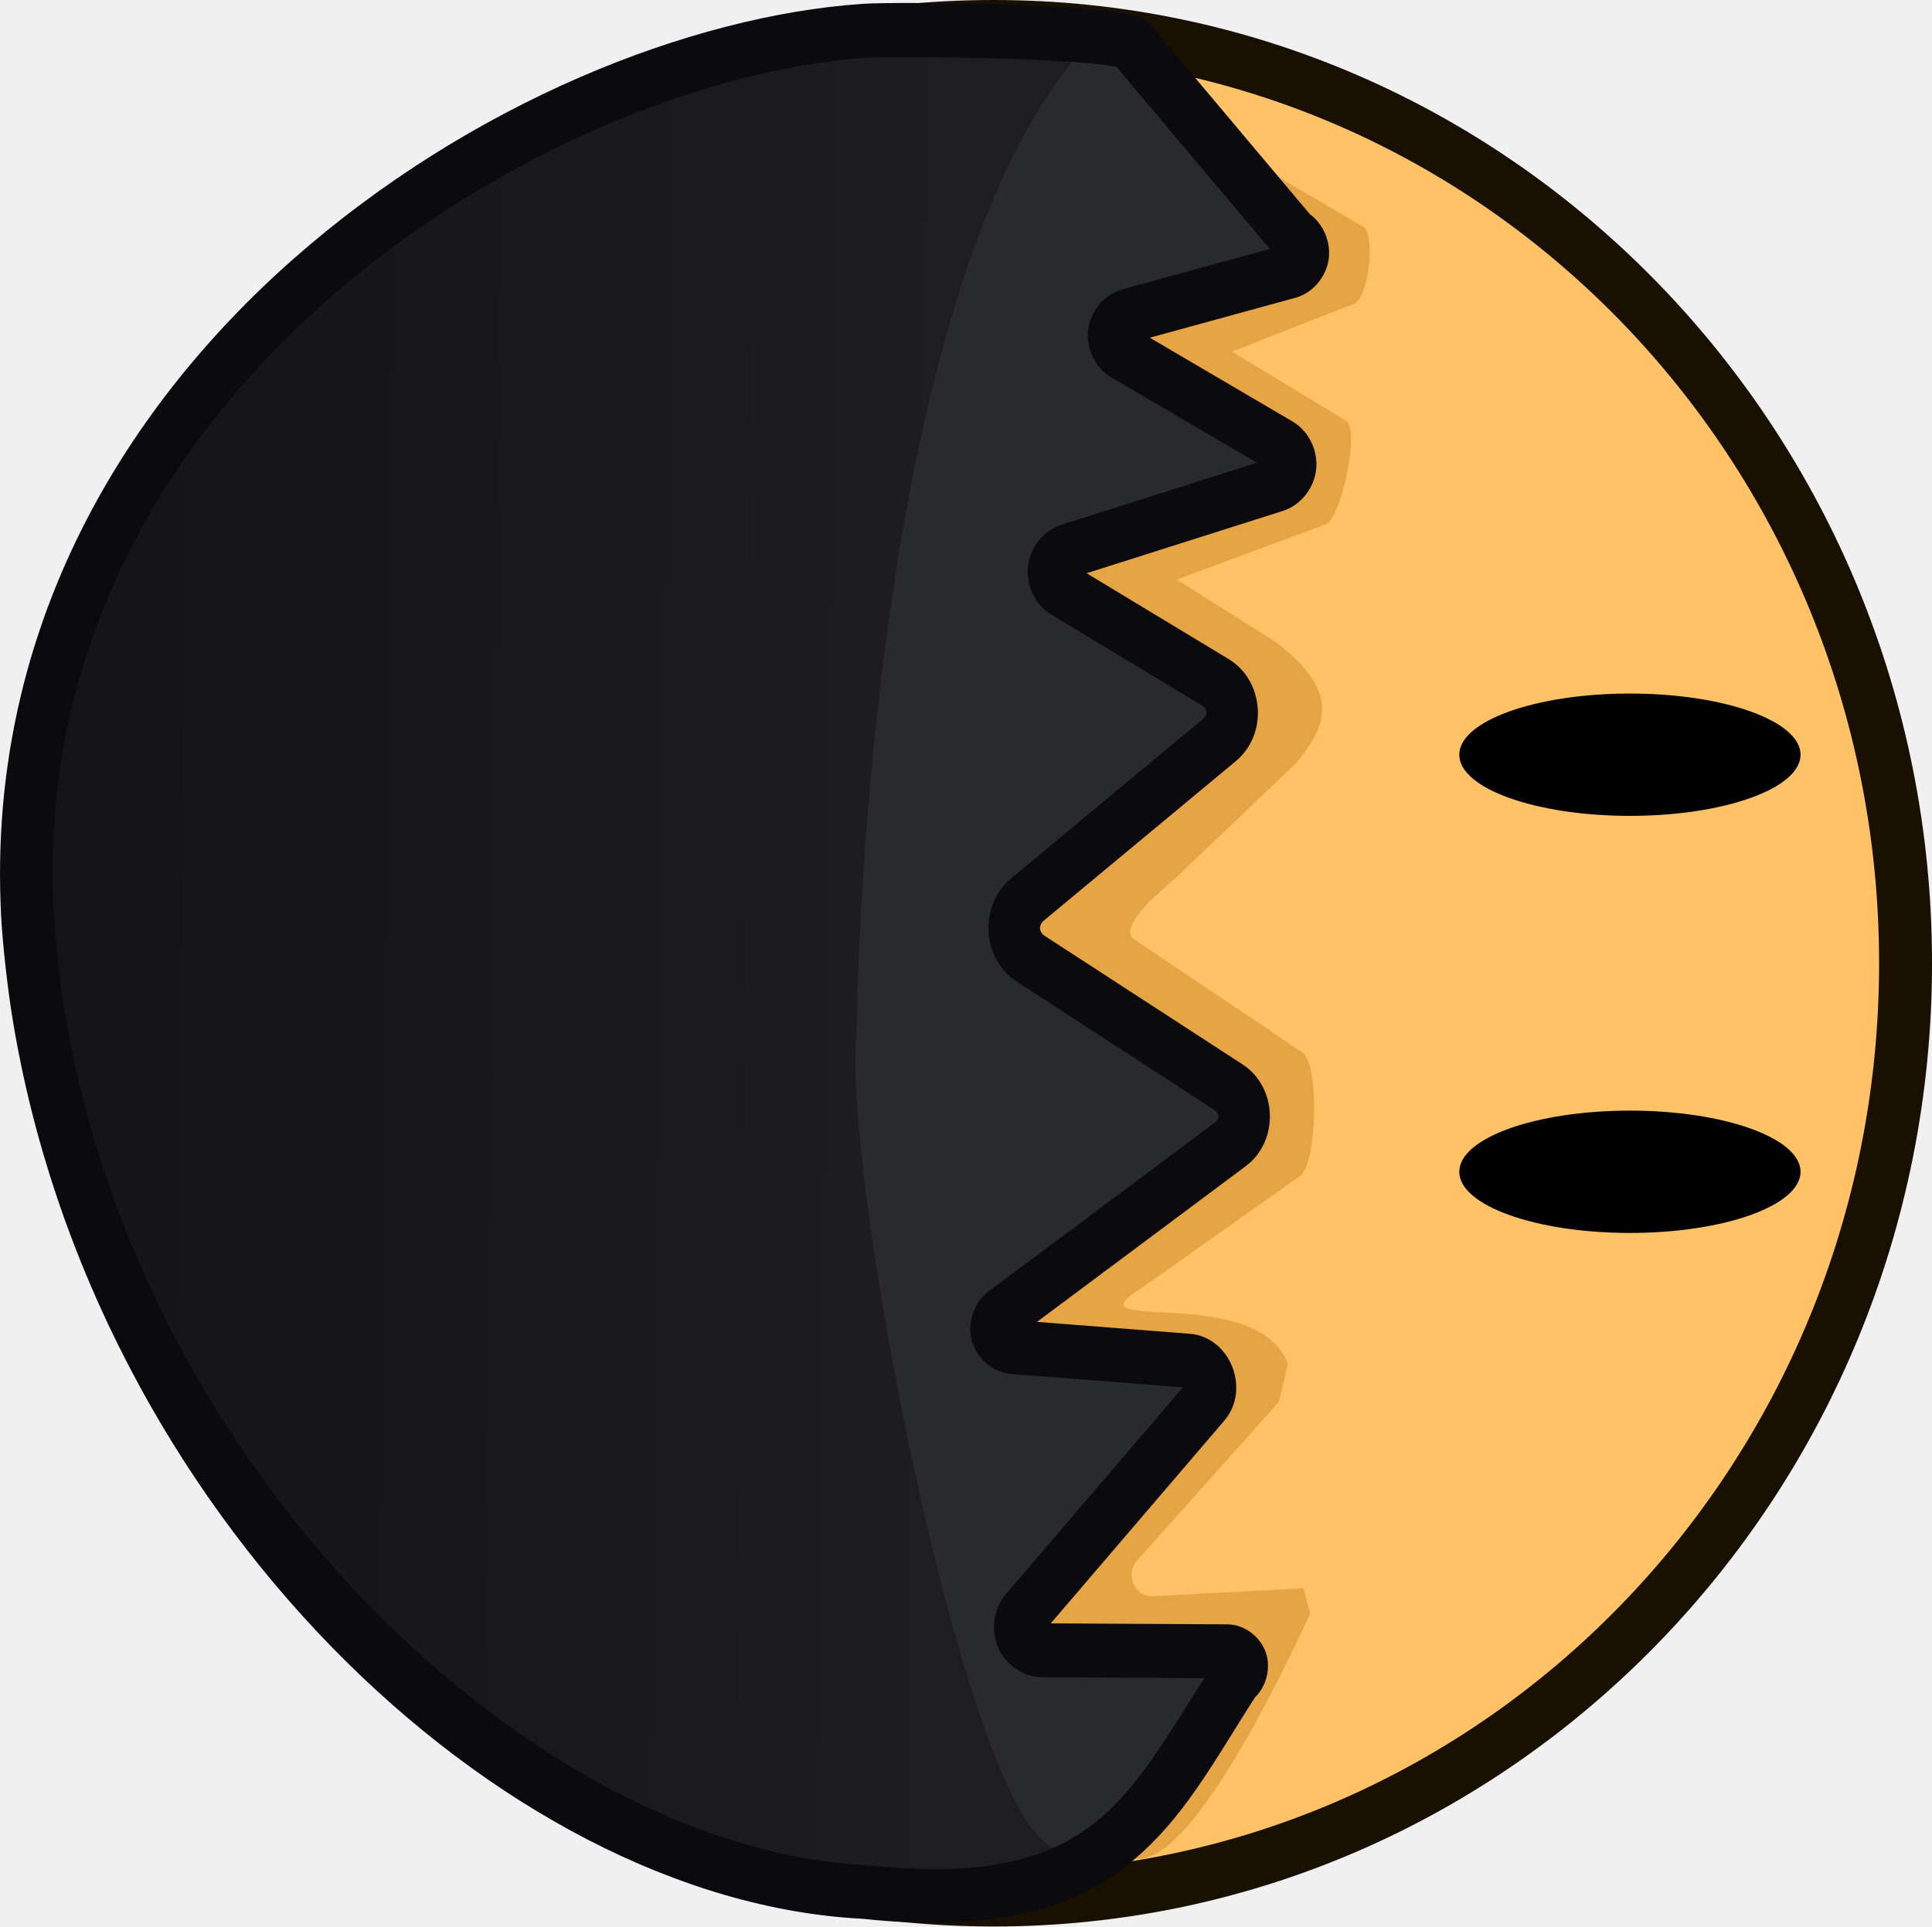
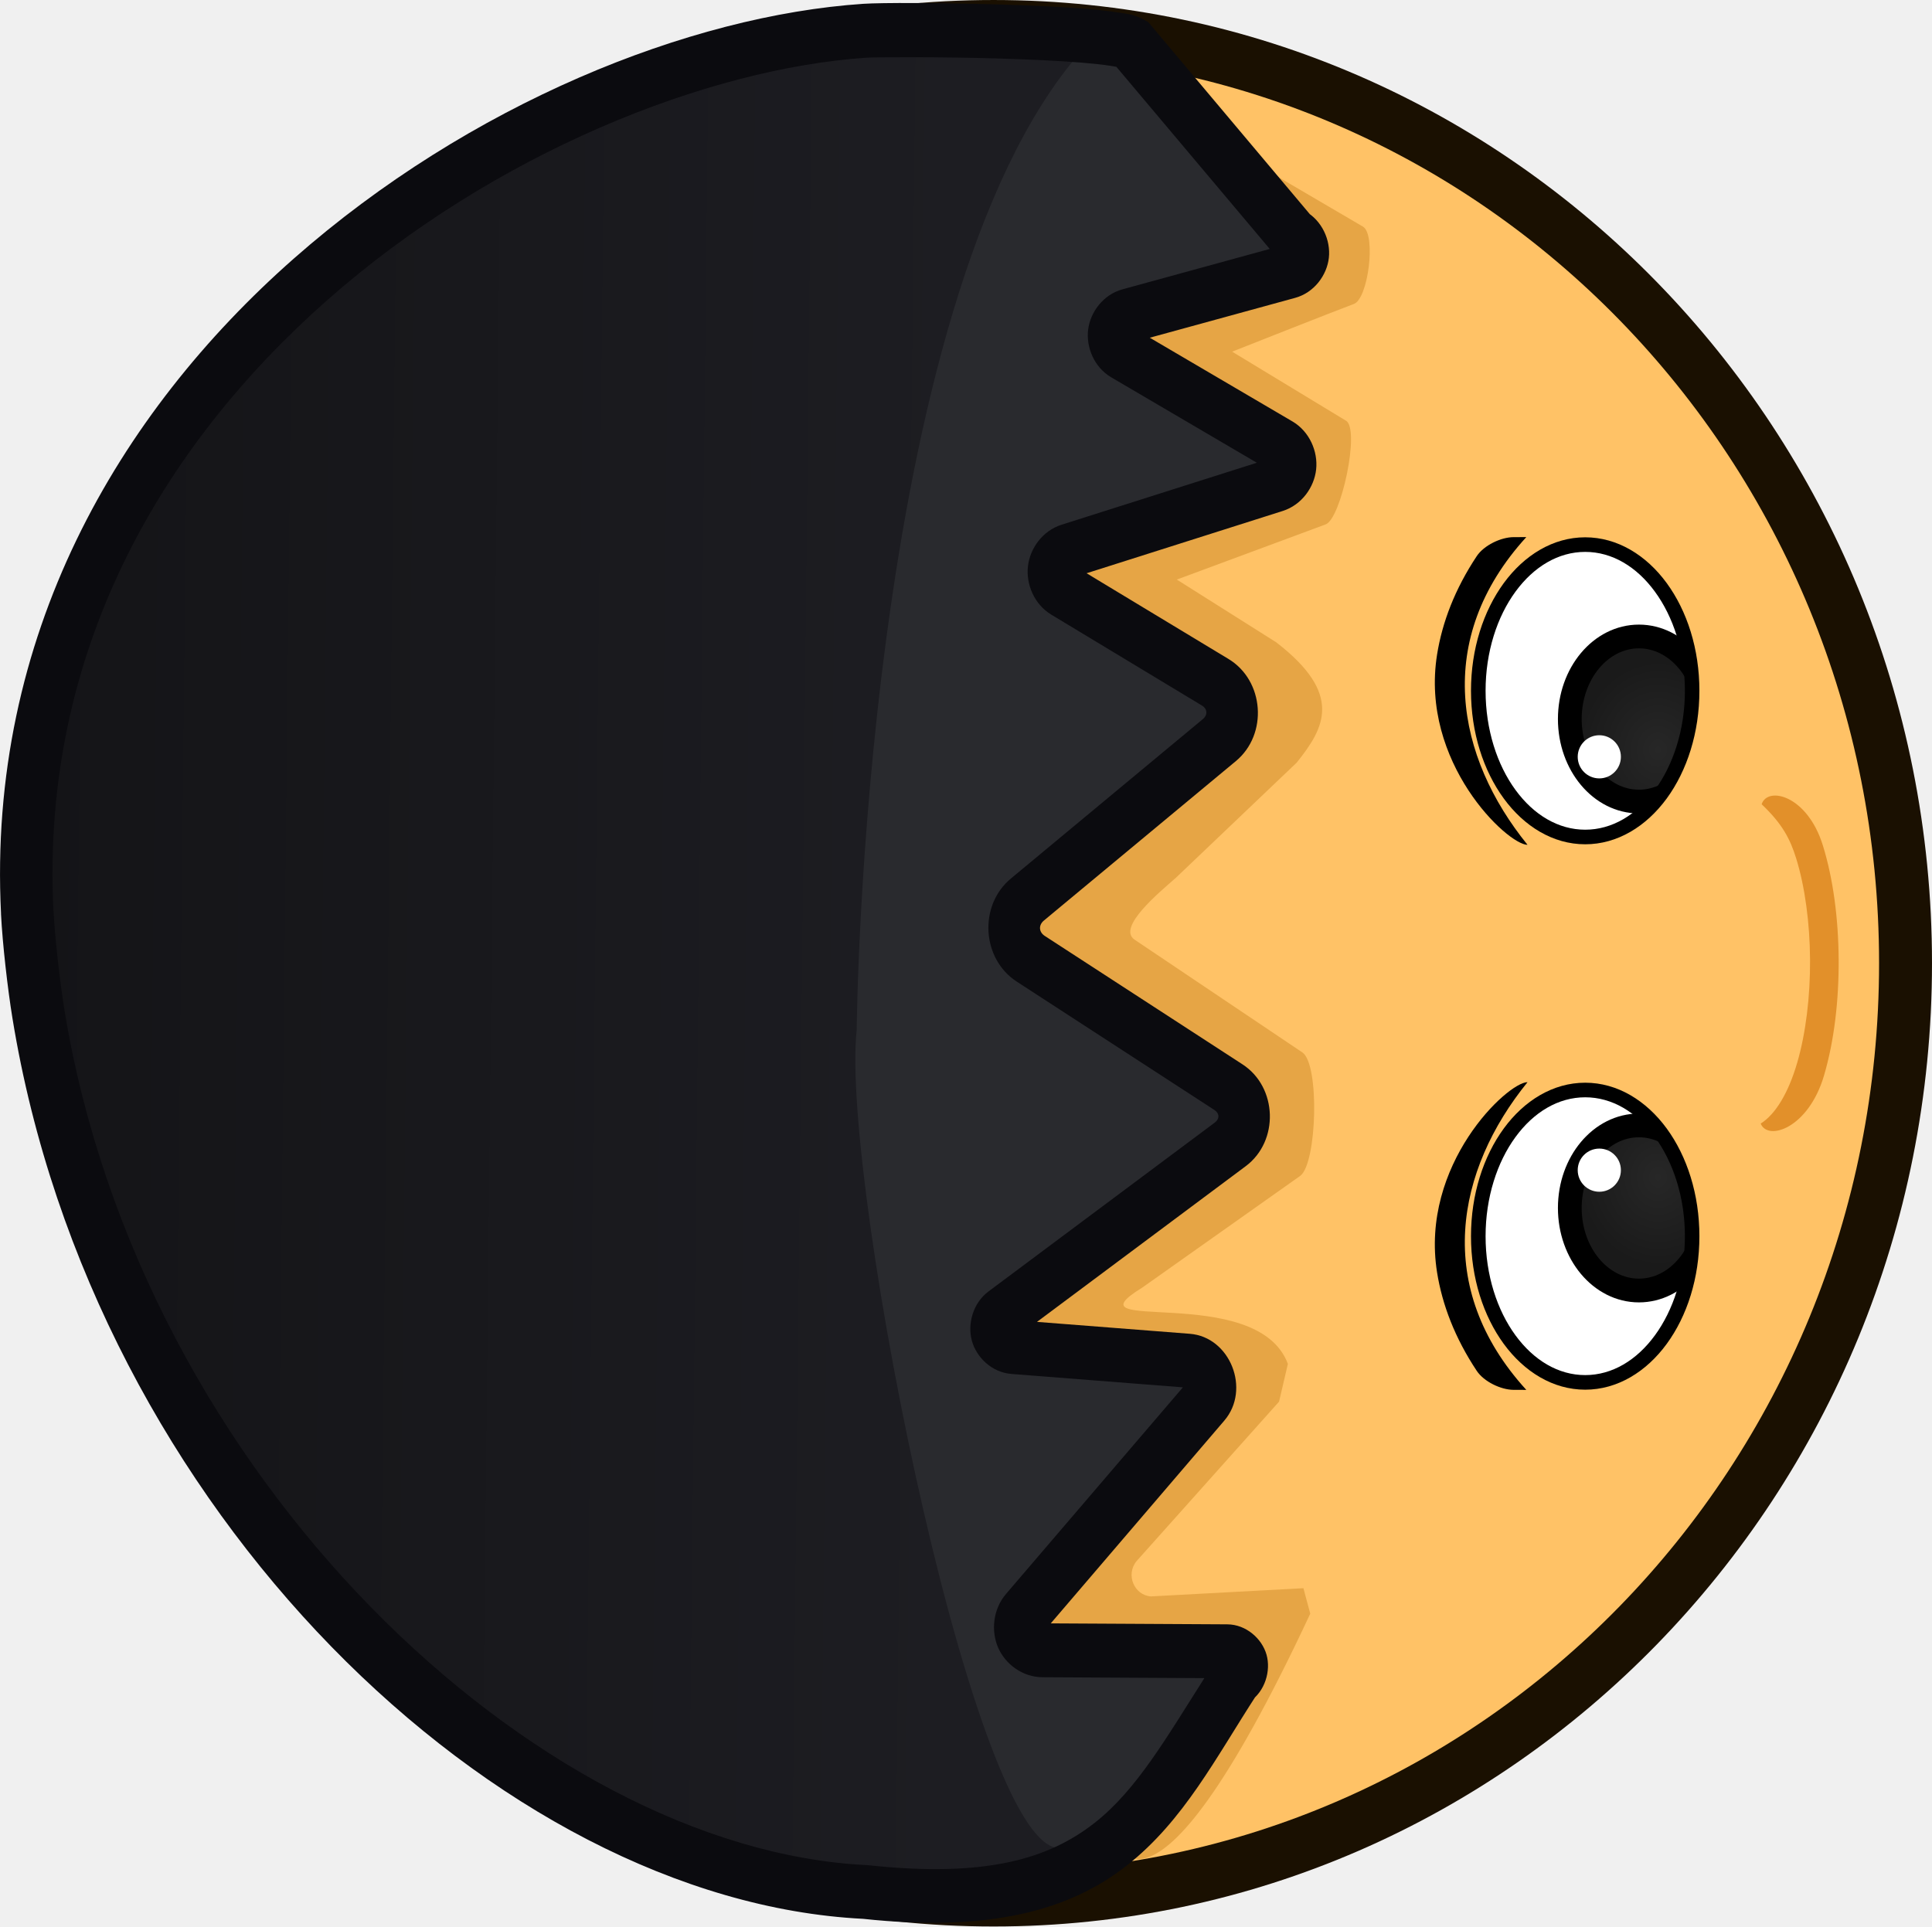
- <svg xmlns="http://www.w3.org/2000/svg" xmlns:xlink="http://www.w3.org/1999/xlink" width="156.416" height="156" viewBox="0 0 41.385 41.275" version="1.1" id="svg5">
+ <svg xmlns="http://www.w3.org/2000/svg" xmlns:xlink="http://www.w3.org/1999/xlink" width="117.312" height="117" viewBox="0 0 31.039 30.956" version="1.1" id="svg5">
  <defs id="defs2">
    <linearGradient x1="240" y1="150.774" x2="240.115" y2="183.769" gradientUnits="userSpaceOnUse" id="linearGradient10" gradientTransform="matrix(0.8971819,0,0,0.8971819,21.81132,15.39949)">
      <stop offset="0" stop-color="#331f00" id="stop10" style="stop-color:#1d1d22;stop-opacity:1;" />
      <stop offset="1" stop-color="#4d3108" id="stop9" style="stop-color:#141417;stop-opacity:1;" />
    </linearGradient>
    <linearGradient x1="240" y1="150.774" x2="240.115" y2="183.769" gradientUnits="userSpaceOnUse" id="color-7" gradientTransform="matrix(0.8971819,0,0,0.8971819,21.81132,15.39949)">
      <stop offset="0" stop-color="#4d3108" id="stop13" style="stop-color:#141417;stop-opacity:1;" />
      <stop offset="1" stop-color="#331f00" id="stop14" style="stop-color:#1d1d22;stop-opacity:1;" />
    </linearGradient>
    <linearGradient x1="240" y1="150.374" x2="240" y2="186.34" gradientUnits="userSpaceOnUse" id="color-6">
      <stop offset="0" stop-color="#261700" id="stop11" style="stop-color:#0f0f15;stop-opacity:1;" />
      <stop offset="1" stop-color="#0d0800" id="stop12" style="stop-color:#0f0f15;stop-opacity:1;" />
    </linearGradient>
    <clipPath clipPathUnits="userSpaceOnUse" id="clipPath6">
      <path d="M 10.123,37.773 C 0.851,37.314 -9.904,27.144 -12.003,14.252 c -0.121,-0.744 -0.261,-1.959 -0.298,-2.711 -0.72,-14.352 13.495,-23.011 22.425,-23.614 0.732,-0.049 6.489,-0.009 7.138,0.343 l 4.308,5.123 c 0.419,0.228 0.349,0.865 -0.109,0.99 l -4.262,1.169 c -0.472,0.129 -0.554,0.781 -0.13,1.03 l 4.148,2.436 c 0.438,0.257 0.367,0.928 -0.116,1.081 L 15.597,1.847 c -0.487,0.155 -0.564,0.83 -0.124,1.096 l 4.028,2.433 c 0.554,0.335 0.612,1.135 0.112,1.551 l -5.138,4.268 c -0.507,0.421 -0.462,1.23 0.09,1.588 l 5.291,3.437 c 0.539,0.35 0.564,1.148 0.048,1.533 l -6.058,4.523 c -0.368,0.274 -0.203,0.871 0.25,0.906 l 4.673,0.364 c 0.546,0.043 0.809,0.707 0.448,1.129 l -4.787,5.594 c -0.343,0.401 -0.068,1.03 0.452,1.033 l 4.94,0.028 c 0.394,0.002 0.543,0.529 0.213,0.748 -2.249,3.463 -3.323,6.411 -9.912,5.697 z" fill="url(#color-7)" id="path6" style="fill:url(#linearGradient6);stroke:#0b0b0f;stroke-width:1.426;stroke-dasharray:none;stroke-opacity:1" />
    </clipPath>
    <linearGradient xlink:href="#color-7" id="linearGradient6" gradientUnits="userSpaceOnUse" gradientTransform="matrix(0,-0.9257807,0.901548,0,-148.1197,235.0878)" x1="240" y1="150.774" x2="240.115" y2="183.769" />
    <linearGradient xlink:href="#linearGradient10" id="linearGradient9" x1="238.994" y1="178.259" x2="239.302" y2="150.596" gradientUnits="userSpaceOnUse" />
+     <radialGradient xlink:href="#linearGradient24" id="radialGradient15" gradientUnits="userSpaceOnUse" gradientTransform="matrix(1.177894,0.00988498,-0.01111152,1.324592,-4.830451,-4.082688)" cx="27.787" cy="10.137" fx="27.787" fy="10.137" r="1.347" />
+     <linearGradient id="linearGradient24">
+       <stop style="stop-color:#272727;stop-opacity:1;" offset="0" id="stop23" />
+       <stop style="stop-color:#1a1a1a;stop-opacity:1;" offset="1" id="stop24" />
+     </linearGradient>
+     <clipPath clipPathUnits="userSpaceOnUse" id="clipPath17">
+       <path id="path17" style="fill:#ffffff;stroke:#000000;stroke-width:0.292;stroke-opacity:1" d="M 26.325,11.369 A 2.147,2.937 0 0 1 24.178,8.433 2.147,2.937 0 0 1 26.325,5.496 2.147,2.937 0 0 1 28.472,8.433 2.147,2.937 0 0 1 26.325,11.369 Z" />
+     </clipPath>
+     <radialGradient xlink:href="#linearGradient24" id="radialGradient16" cx="27.787" cy="10.137" fx="27.787" fy="10.137" r="1.347" gradientTransform="matrix(1.177894,0.00988498,-0.01111152,1.324592,-4.830451,-4.082688)" gradientUnits="userSpaceOnUse" />
+     <clipPath clipPathUnits="userSpaceOnUse" id="clipPath2">
+       <path id="path2-2" style="fill:#ffffff;stroke:#000000;stroke-width:0.292;stroke-opacity:1" d="M 26.325,11.369 A 2.147,2.937 0 0 1 24.178,8.433 2.147,2.937 0 0 1 26.325,5.496 2.147,2.937 0 0 1 28.472,8.433 2.147,2.937 0 0 1 26.325,11.369 Z" />
+     </clipPath>
  </defs>
-   <g id="layer1" transform="matrix(0.8001632,0,0,0.799999,10.42659,10.31702)">
-     <g id="g2" transform="matrix(0,-1.031876,1.004867,0,-163.5942,257.5944)">
+   <g id="layer1" transform="matrix(0.8001632,0,0,0.799999,5.253461,5.157653)">
+     <g id="g2" transform="matrix(0,-0.7739072,0.7536499,0,-119.4882,196.4209)">
      <path style="fill:#ffc266" d="m 212.839,176.304 c 0,-13.418 10.877,-24.296 24.296,-24.296 13.418,0 24.296,10.877 24.296,24.296 0,13.418 -10.877,24.296 -24.296,24.296 -13.418,0 -24.296,-10.877 -24.296,-24.296 z" id="path1" />
-       <g id="g38" transform="matrix(0.7208781,0,0,0.7208781,64.12424,52.67339)">
-         <path d="m 234.694,195.017 c 0,3.482 -0.986,6.306 -2.202,6.306 -1.216,0 -2.202,-2.823 -2.202,-6.306 0,-3.482 0.986,-6.306 2.202,-6.306 1.216,0 2.202,2.823 2.202,6.306 z" fill="#000000" id="path26" />
-         <path d="m 249.71,195.017 c 0,3.482 -0.986,6.306 -2.202,6.306 -1.216,0 -2.202,-2.823 -2.202,-6.306 0,-3.482 0.986,-6.306 2.202,-6.306 1.216,0 2.202,2.823 2.202,6.306 z" fill="#000000" id="path27" />
-       </g>
      <path style="fill:#1a1001" d="m 237.135,151.305 c -13.799,0 -25,11.201 -25,25 0,13.799 11.201,25 25,25 13.799,0 25,-11.201 25,-25 0,-13.799 -11.201,-25 -25,-25 z m 0,1.408 c 13.037,0 23.592,10.554 23.592,23.592 0,13.037 -10.554,23.59 -23.592,23.59 -13.037,0 -23.59,-10.552 -23.59,-23.59 0,-13.037 10.552,-23.592 23.59,-23.592 z" id="path2" />
      <path d="m 216.917,176.555 c 0.406,-7.939 9.396,-17.148 20.793,-18.945 0.657,-0.104 1.731,-0.223 2.397,-0.255 12.56,-0.138 19.855,9.932 20.428,21.288 l -4.281,7.501 c -0.201,0.359 -1.901,0.141 -2.012,-0.252 -0.185,-0.511 -1.234,-3.232 -1.234,-3.232 l -1.794,3.037 c -0.228,0.375 -2.554,-0.136 -2.69,-0.549 l -1.431,-3.962 -1.628,2.648 c -1.347,1.792 -2.218,1.29 -3.123,0.546 l -2.988,-3.218 c -0.373,-0.434 -1.288,-1.576 -1.605,-1.104 l -2.929,4.474 c -0.309,0.461 -2.858,0.389 -3.199,-0.052 l -2.903,-4.213 c -1.266,-2.111 0.166,3.055 -1.981,3.878 l -0.98,-0.235 -4.142,-3.799 c -0.354,-0.294 -0.885,-0.057 -0.913,0.387 l 0.213,4.061 -0.661,0.182 c -9.323,-4.47 -5.657,-5.301 -5.657,-5.301 z" fill="url(#color-7)" id="path37" style="fill:#e6a545;fill-opacity:1;stroke:none;stroke-width:1.24;stroke-dasharray:none;stroke-opacity:1" />
      <path style="baseline-shift:baseline;display:inline;overflow:visible;opacity:1;vector-effect:none;fill:url(#linearGradient9);enable-background:accumulate;stop-color:#000000;stop-opacity:1" d="m 213.03,172.876 c 0.446,-9.228 10.301,-19.93 22.795,-22.019 0.721,-0.12 1.898,-0.259 2.628,-0.297 13.909,-0.716 22.3,13.43 22.884,22.316 0.048,0.729 0.009,6.458 -0.332,7.104 l -4.964,4.287 c -0.221,0.417 -0.838,0.347 -0.96,-0.109 l -1.133,-4.241 c -0.125,-0.47 -0.757,-0.552 -0.998,-0.13 l -2.36,4.128 c -0.249,0.436 -0.899,0.365 -1.048,-0.115 l -1.695,-5.477 c -0.15,-0.485 -0.805,-0.561 -1.062,-0.123 l -2.357,4.008 c -0.325,0.552 -1.1,0.609 -1.503,0.112 l -4.136,-5.113 c -0.408,-0.505 -1.192,-0.459 -1.539,0.089 l -3.331,5.266 c -0.339,0.536 -1.112,0.561 -1.485,0.048 l -4.383,-6.029 c -0.266,-0.366 -0.844,-0.202 -0.878,0.249 l -0.353,4.65 c -0.041,0.543 -0.685,0.805 -1.094,0.446 l -5.421,-4.764 c -0.388,-0.341 -0.998,-0.067 -1.001,0.45 l -0.027,4.916 c -0.002,0.392 -0.513,0.541 -0.725,0.212 -3.356,-2.238 -6.213,-3.307 -5.521,-9.864 z" id="path7" />
      <path style="baseline-shift:baseline;display:inline;overflow:visible;opacity:1;vector-effect:none;fill:#292a2e;fill-opacity:1;stroke-width:1.533;stroke-linecap:square;enable-background:accumulate;stop-color:#000000;stop-opacity:1" d="m 15.893,-13.332 -0.013,1.849 C 10.059,-4.791 9.904,14.685 9.904,14.685 9.456,18.717 13.253,37.753 15.538,36.54 l -0.013,1.847 8.11,0.012 0.013,-1.847 0.342,-48.025 0.013,-1.847 z" id="path4" transform="matrix(0,0.9951571,-0.9691084,0,249.6369,162.8019)" clip-path="url(#clipPath6)" />
      <path style="baseline-shift:baseline;display:inline;overflow:visible;opacity:1;vector-effect:none;fill:#0b0b0f;enable-background:accumulate;stop-color:#000000;stop-opacity:1" d="m 238.418,149.861 c -0.779,0.04 -1.952,0.178 -2.709,0.305 -12.812,2.142 -22.897,12.966 -23.375,22.66 -0.351,3.366 0.218,5.508 1.383,7.027 1.168,1.524 2.801,2.372 4.445,3.469 l -0.199,-0.203 c 0.271,0.42 0.811,0.578 1.227,0.457 0.416,-0.121 0.785,-0.545 0.787,-1.045 l 0.025,-4.703 5.262,4.623 c 0.809,0.711 2.172,0.157 2.254,-0.918 l 0.309,-4.072 4.041,5.561 c 0.65,0.894 2.052,0.848 2.643,-0.086 l 3.332,-5.266 c 0.102,-0.162 0.282,-0.172 0.402,-0.023 l 4.137,5.113 c 0.696,0.86 2.09,0.756 2.65,-0.197 l 2.225,-3.781 1.617,5.227 c 0.157,0.506 0.616,0.838 1.078,0.889 0.463,0.051 0.983,-0.173 1.246,-0.633 l 2.172,-3.799 1.035,3.875 c 0.135,0.504 0.587,0.845 1.041,0.896 0.454,0.051 0.971,-0.181 1.215,-0.643 l -0.162,0.203 5.064,-4.373 0.062,-0.117 c 0.141,-0.267 0.148,-0.434 0.186,-0.682 0.038,-0.247 0.069,-0.539 0.096,-0.869 0.052,-0.66 0.088,-1.468 0.111,-2.277 0.047,-1.618 0.05,-3.152 0.018,-3.648 -0.305,-4.638 -2.598,-10.49 -6.611,-15.168 -4.013,-4.678 -9.808,-8.171 -17.006,-7.801 z m 0.07,1.398 c 6.711,-0.346 12.067,2.875 15.873,7.312 3.806,4.437 5.998,10.101 6.277,14.35 0.015,0.232 0.025,1.928 -0.021,3.518 -0.023,0.795 -0.058,1.586 -0.107,2.205 -0.025,0.309 -0.053,0.575 -0.082,0.768 -0.02,0.131 -0.023,0.139 -0.027,0.164 l -4.727,4.086 -1.049,-3.926 c -0.136,-0.508 -0.586,-0.853 -1.043,-0.912 -0.457,-0.059 -0.979,0.159 -1.24,0.615 l -2.217,3.879 -1.609,-5.203 c -0.157,-0.507 -0.614,-0.841 -1.078,-0.895 -0.464,-0.054 -0.987,0.165 -1.256,0.623 l -2.357,4.01 c -0.088,0.15 -0.246,0.161 -0.355,0.025 l -4.137,-5.113 c -0.697,-0.861 -2.082,-0.78 -2.674,0.156 l -3.332,5.266 c -0.087,0.138 -0.23,0.144 -0.326,0.012 l -4.383,-6.029 c -0.304,-0.418 -0.849,-0.566 -1.283,-0.443 -0.434,0.123 -0.82,0.535 -0.859,1.051 l -0.348,4.57 -5.361,-4.711 c -0.4,-0.352 -0.966,-0.403 -1.395,-0.211 -0.428,0.192 -0.765,0.649 -0.768,1.182 l -0.023,4.312 c -1.545,-1.01 -2.896,-1.801 -3.752,-2.918 -0.927,-1.21 -1.437,-2.878 -1.102,-6.053 l 0.002,-0.019 v -0.019 c 0.423,-8.757 10.043,-19.329 22.213,-21.363 0.685,-0.114 1.867,-0.252 2.547,-0.287 z" id="path8" />
    </g>
+     <g id="g20" transform="matrix(0,-0.7739072,0.7536499,0,-119.5912,196.4209)">
+       <path style="baseline-shift:baseline;display:inline;overflow:visible;opacity:1;fill:#e2902a;stroke-width:1.169;stroke-dasharray:none;enable-background:accumulate;stop-color:#000000;stop-opacity:1" d="m 241.263,196.902 c -0.512,0.554 -0.903,0.761 -1.406,0.921 -0.734,0.234 -1.678,0.364 -2.63,0.37 -0.952,0.006 -1.913,-0.113 -2.683,-0.345 -0.77,-0.232 -1.327,-0.572 -1.57,-0.97 -0.46,0.187 -0.128,1.272 1.247,1.687 0.907,0.274 1.965,0.397 3.013,0.39 1.049,-0.007 2.087,-0.143 2.96,-0.421 1.303,-0.415 1.543,-1.471 1.068,-1.631 z" id="path14" />
+       <g id="g38-4" transform="matrix(0.7208781,0,0,0.7208781,64.12424,52.67339)">
+         <g id="g7" transform="matrix(0,1.840639,1.792459,0,215.0572,145.1013)">
+           <path style="baseline-shift:baseline;display:inline;overflow:visible;opacity:1;vector-effect:none;fill:#ffffff;enable-background:accumulate;stop-color:#000000;stop-opacity:1" d="m 11.369,-26.325 a 2.937,2.147 0 0 1 -2.937,2.147 2.937,2.147 0 0 1 -2.937,-2.147 2.937,2.147 0 0 1 2.937,-2.147 2.937,2.147 0 0 1 2.937,2.147 z" id="path10" transform="rotate(90)" />
+           <ellipse style="fill:url(#radialGradient15);stroke:#000000;stroke-width:0.477;stroke-linecap:butt;stroke-dasharray:none;stroke-opacity:1" id="path7-8" cx="27.403" cy="9" rx="1.388" ry="1.658" clip-path="url(#clipPath17)" />
+           <path style="baseline-shift:baseline;display:inline;overflow:visible;opacity:1;vector-effect:none;enable-background:accumulate;stop-color:#000000;stop-opacity:1" d="m 8.432,-28.617 c -0.84,-10e-7 -1.602,0.247 -2.162,0.656 -0.56,0.409 -0.92,0.99 -0.92,1.637 -1e-7,0.647 0.36,1.225 0.92,1.635 0.56,0.409 1.322,0.658 2.162,0.658 0.84,0 1.604,-0.249 2.164,-0.658 0.56,-0.409 0.92,-0.988 0.92,-1.635 0,-0.647 -0.36,-1.227 -0.92,-1.637 -0.56,-0.409 -1.324,-0.656 -2.164,-0.656 z m 0,0.291 c 0.782,0 1.489,0.234 1.992,0.602 0.503,0.368 0.799,0.861 0.799,1.4 0,0.539 -0.296,1.033 -0.799,1.4 -0.503,0.368 -1.21,0.6 -1.992,0.6 -0.782,0 -1.487,-0.232 -1.99,-0.6 -0.503,-0.368 -0.799,-0.861 -0.799,-1.4 -10e-8,-0.539 0.296,-1.033 0.799,-1.4 0.503,-0.368 1.208,-0.602 1.99,-0.602 z" id="path11" transform="rotate(90)" />
+           <path style="baseline-shift:baseline;display:inline;overflow:visible;opacity:1;vector-effect:none;enable-background:accumulate;stop-color:#000000;stop-opacity:1" d="m 25.141,5.346 -0.253,6.849e-4 c -0.258,6.987e-4 -0.598,0.166 -0.741,0.381 -0.44,0.663 -0.693,1.329 -0.797,1.977 -0.347,2.17 1.418,3.824 1.816,3.822 -1.428,-1.762 -1.902,-4.121 -0.025,-6.18 z" id="path20" />
+           <ellipse style="fill:#ffffff;fill-opacity:1;stroke-width:0.4" id="path3" cx="29.784" cy="7.372" rx="0.578" ry="0.578" transform="matrix(0.75,0,0,0.75,4.269325,4.230188)" />
+         </g>
+         <g id="g15" transform="matrix(0,1.840639,-1.792459,0,264.925,145.1013)">
+           <path style="baseline-shift:baseline;display:inline;overflow:visible;opacity:1;vector-effect:none;fill:#ffffff;enable-background:accumulate;stop-color:#000000;stop-opacity:1" d="m 11.369,-26.325 a 2.937,2.147 0 0 1 -2.937,2.147 2.937,2.147 0 0 1 -2.937,-2.147 2.937,2.147 0 0 1 2.937,-2.147 2.937,2.147 0 0 1 2.937,2.147 z" id="path12" transform="rotate(90)" />
+           <ellipse style="fill:url(#radialGradient16);stroke:#000000;stroke-width:0.477;stroke-linecap:butt;stroke-dasharray:none;stroke-opacity:1" id="ellipse12" cx="27.403" cy="9" rx="1.388" ry="1.658" clip-path="url(#clipPath17)" />
+           <path style="baseline-shift:baseline;display:inline;overflow:visible;opacity:1;vector-effect:none;enable-background:accumulate;stop-color:#000000;stop-opacity:1" d="m 8.432,-28.617 c -0.84,-10e-7 -1.602,0.247 -2.162,0.656 -0.56,0.409 -0.92,0.99 -0.92,1.637 -1e-7,0.647 0.36,1.225 0.92,1.635 0.56,0.409 1.322,0.658 2.162,0.658 0.84,0 1.604,-0.249 2.164,-0.658 0.56,-0.409 0.92,-0.988 0.92,-1.635 0,-0.647 -0.36,-1.227 -0.92,-1.637 -0.56,-0.409 -1.324,-0.656 -2.164,-0.656 z m 0,0.291 c 0.782,0 1.489,0.234 1.992,0.602 0.503,0.368 0.799,0.861 0.799,1.4 0,0.539 -0.296,1.033 -0.799,1.4 -0.503,0.368 -1.21,0.6 -1.992,0.6 -0.782,0 -1.487,-0.232 -1.99,-0.6 -0.503,-0.368 -0.799,-0.861 -0.799,-1.4 -10e-8,-0.539 0.296,-1.033 0.799,-1.4 0.503,-0.368 1.208,-0.602 1.99,-0.602 z" id="path13" transform="rotate(90)" />
+           <path style="baseline-shift:baseline;display:inline;overflow:visible;opacity:1;vector-effect:none;enable-background:accumulate;stop-color:#000000;stop-opacity:1" d="m 25.141,5.346 -0.253,6.849e-4 c -0.258,6.987e-4 -0.598,0.166 -0.741,0.381 -0.44,0.663 -0.693,1.329 -0.797,1.977 -0.347,2.17 1.418,3.824 1.816,3.822 -1.428,-1.762 -1.902,-4.121 -0.025,-6.18 z" id="path15" />
+           <ellipse style="fill:#ffffff;fill-opacity:1;stroke-width:0.4" id="ellipse15" cx="29.784" cy="7.372" rx="0.578" ry="0.578" transform="matrix(0.75,0,0,0.75,4.269325,4.230188)" />
+         </g>
+       </g>
+     </g>
  </g>
</svg>
